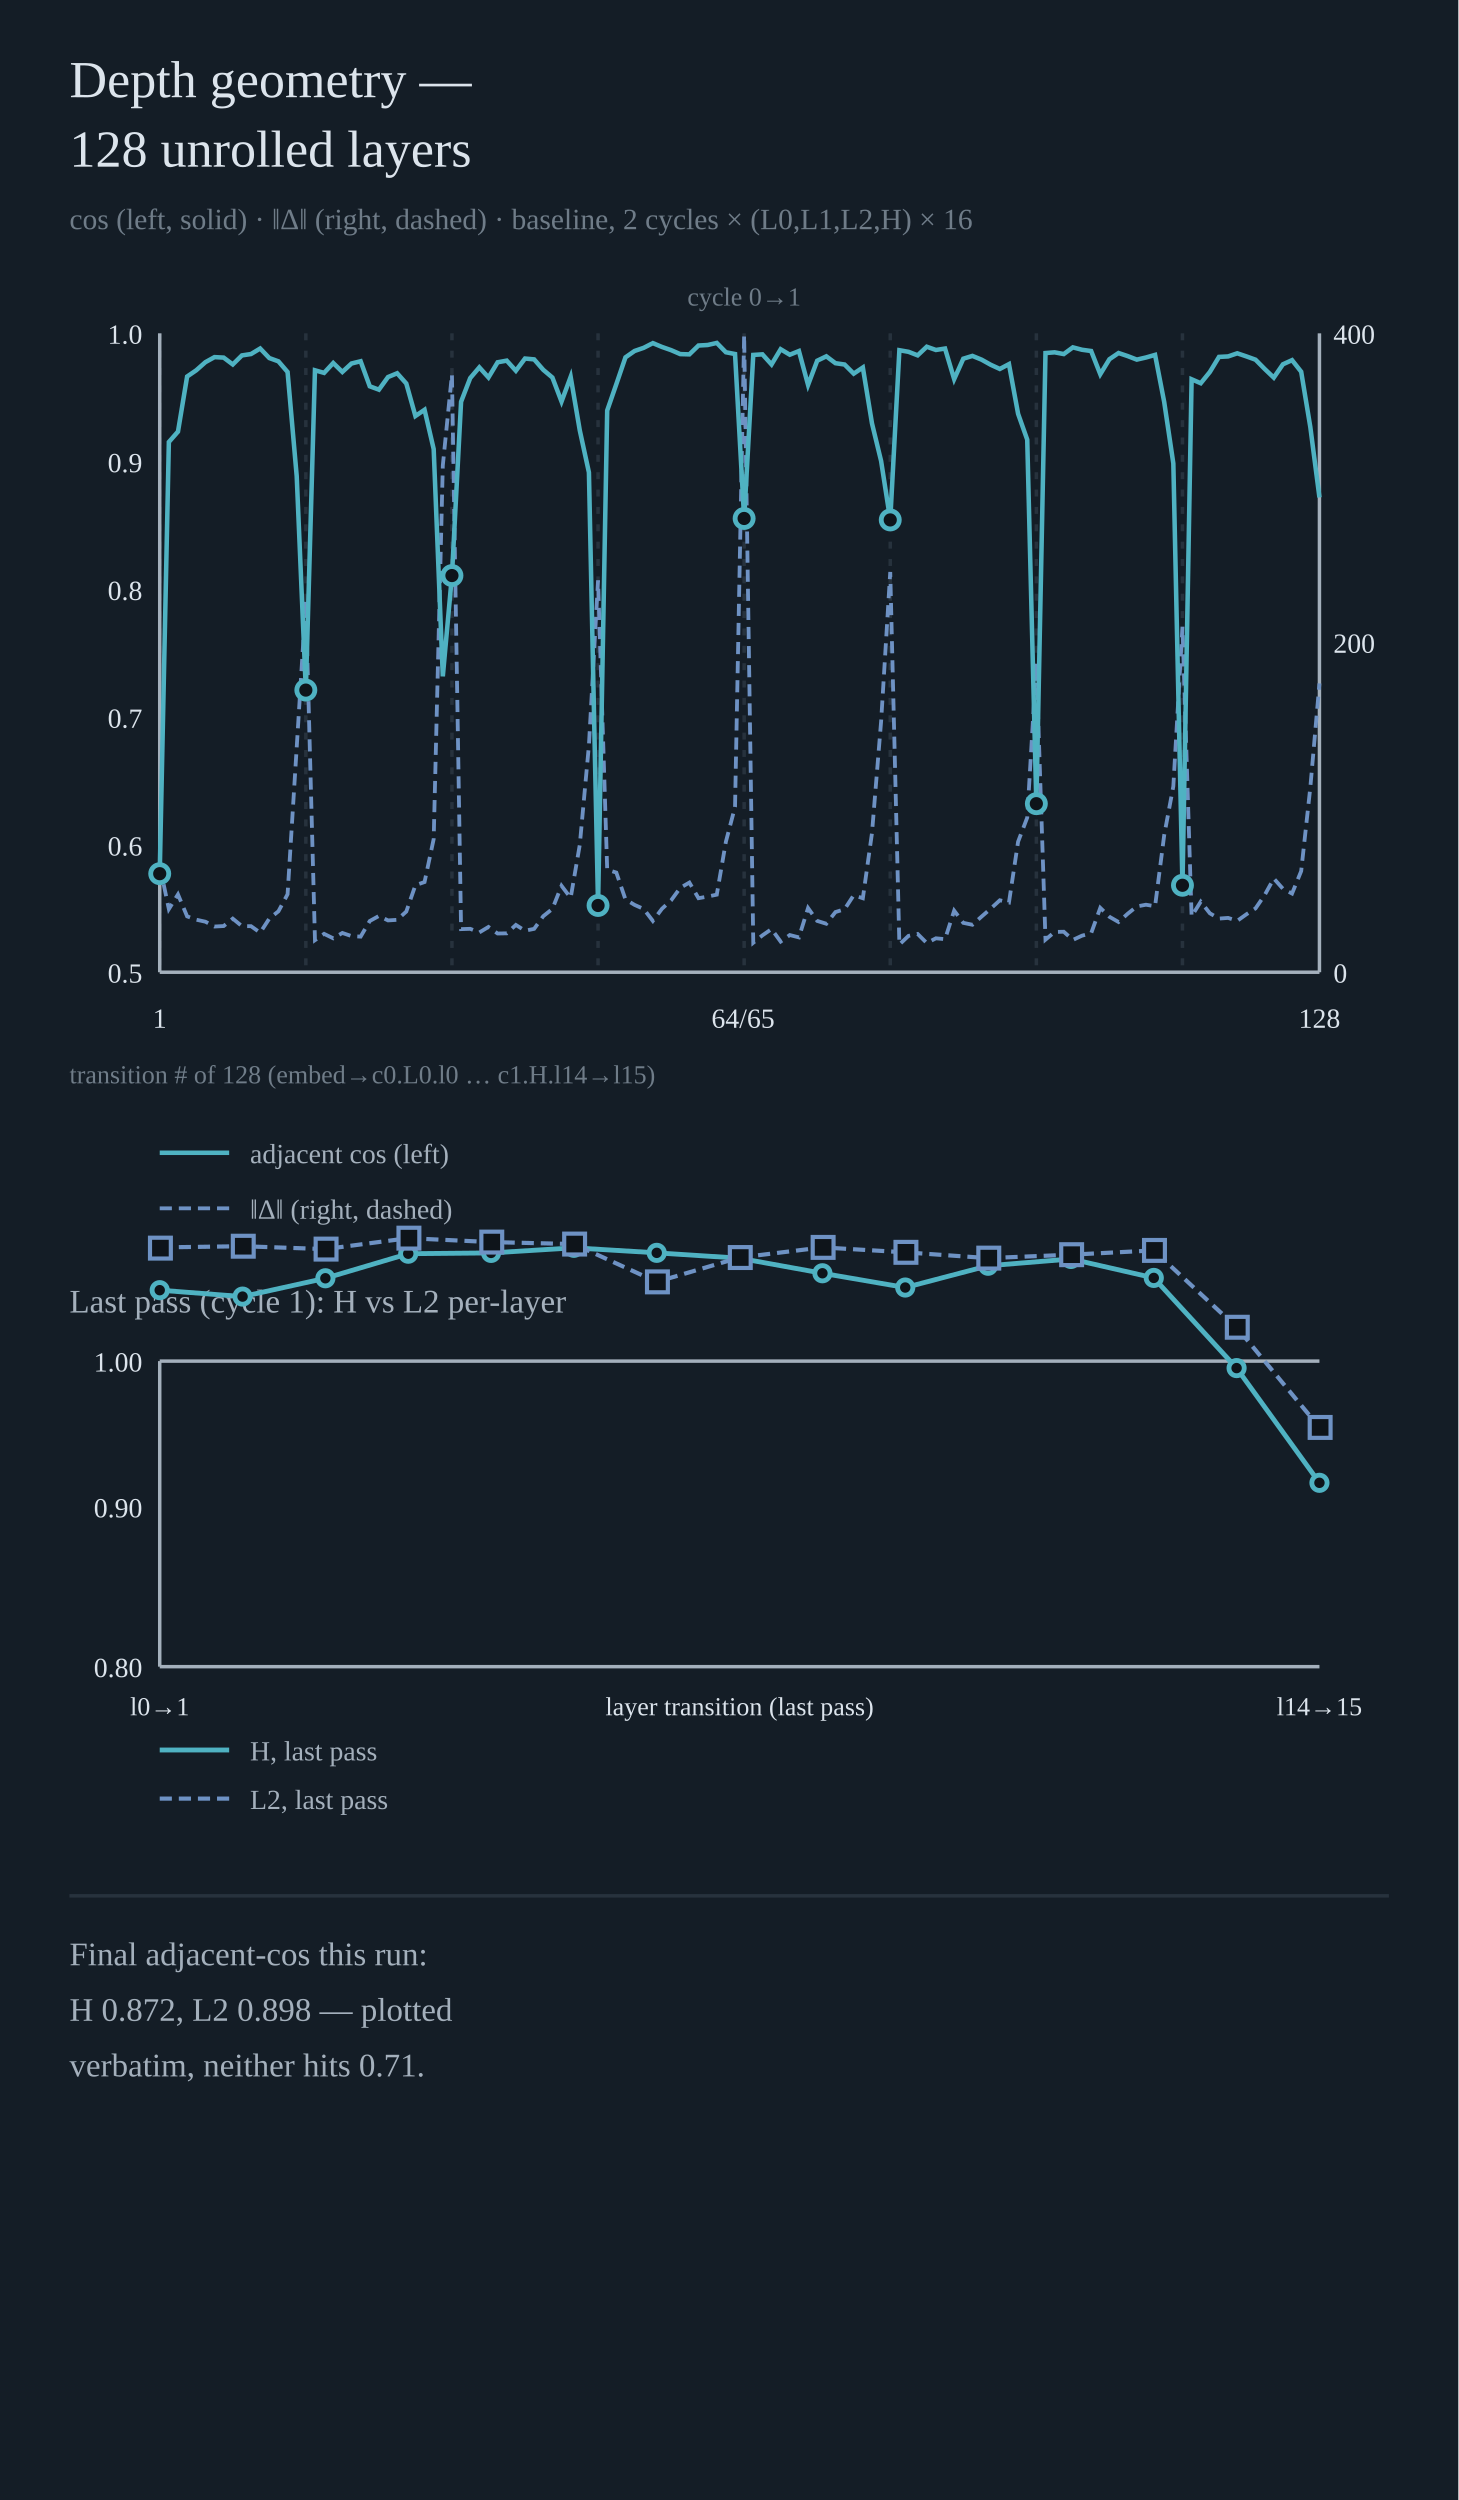
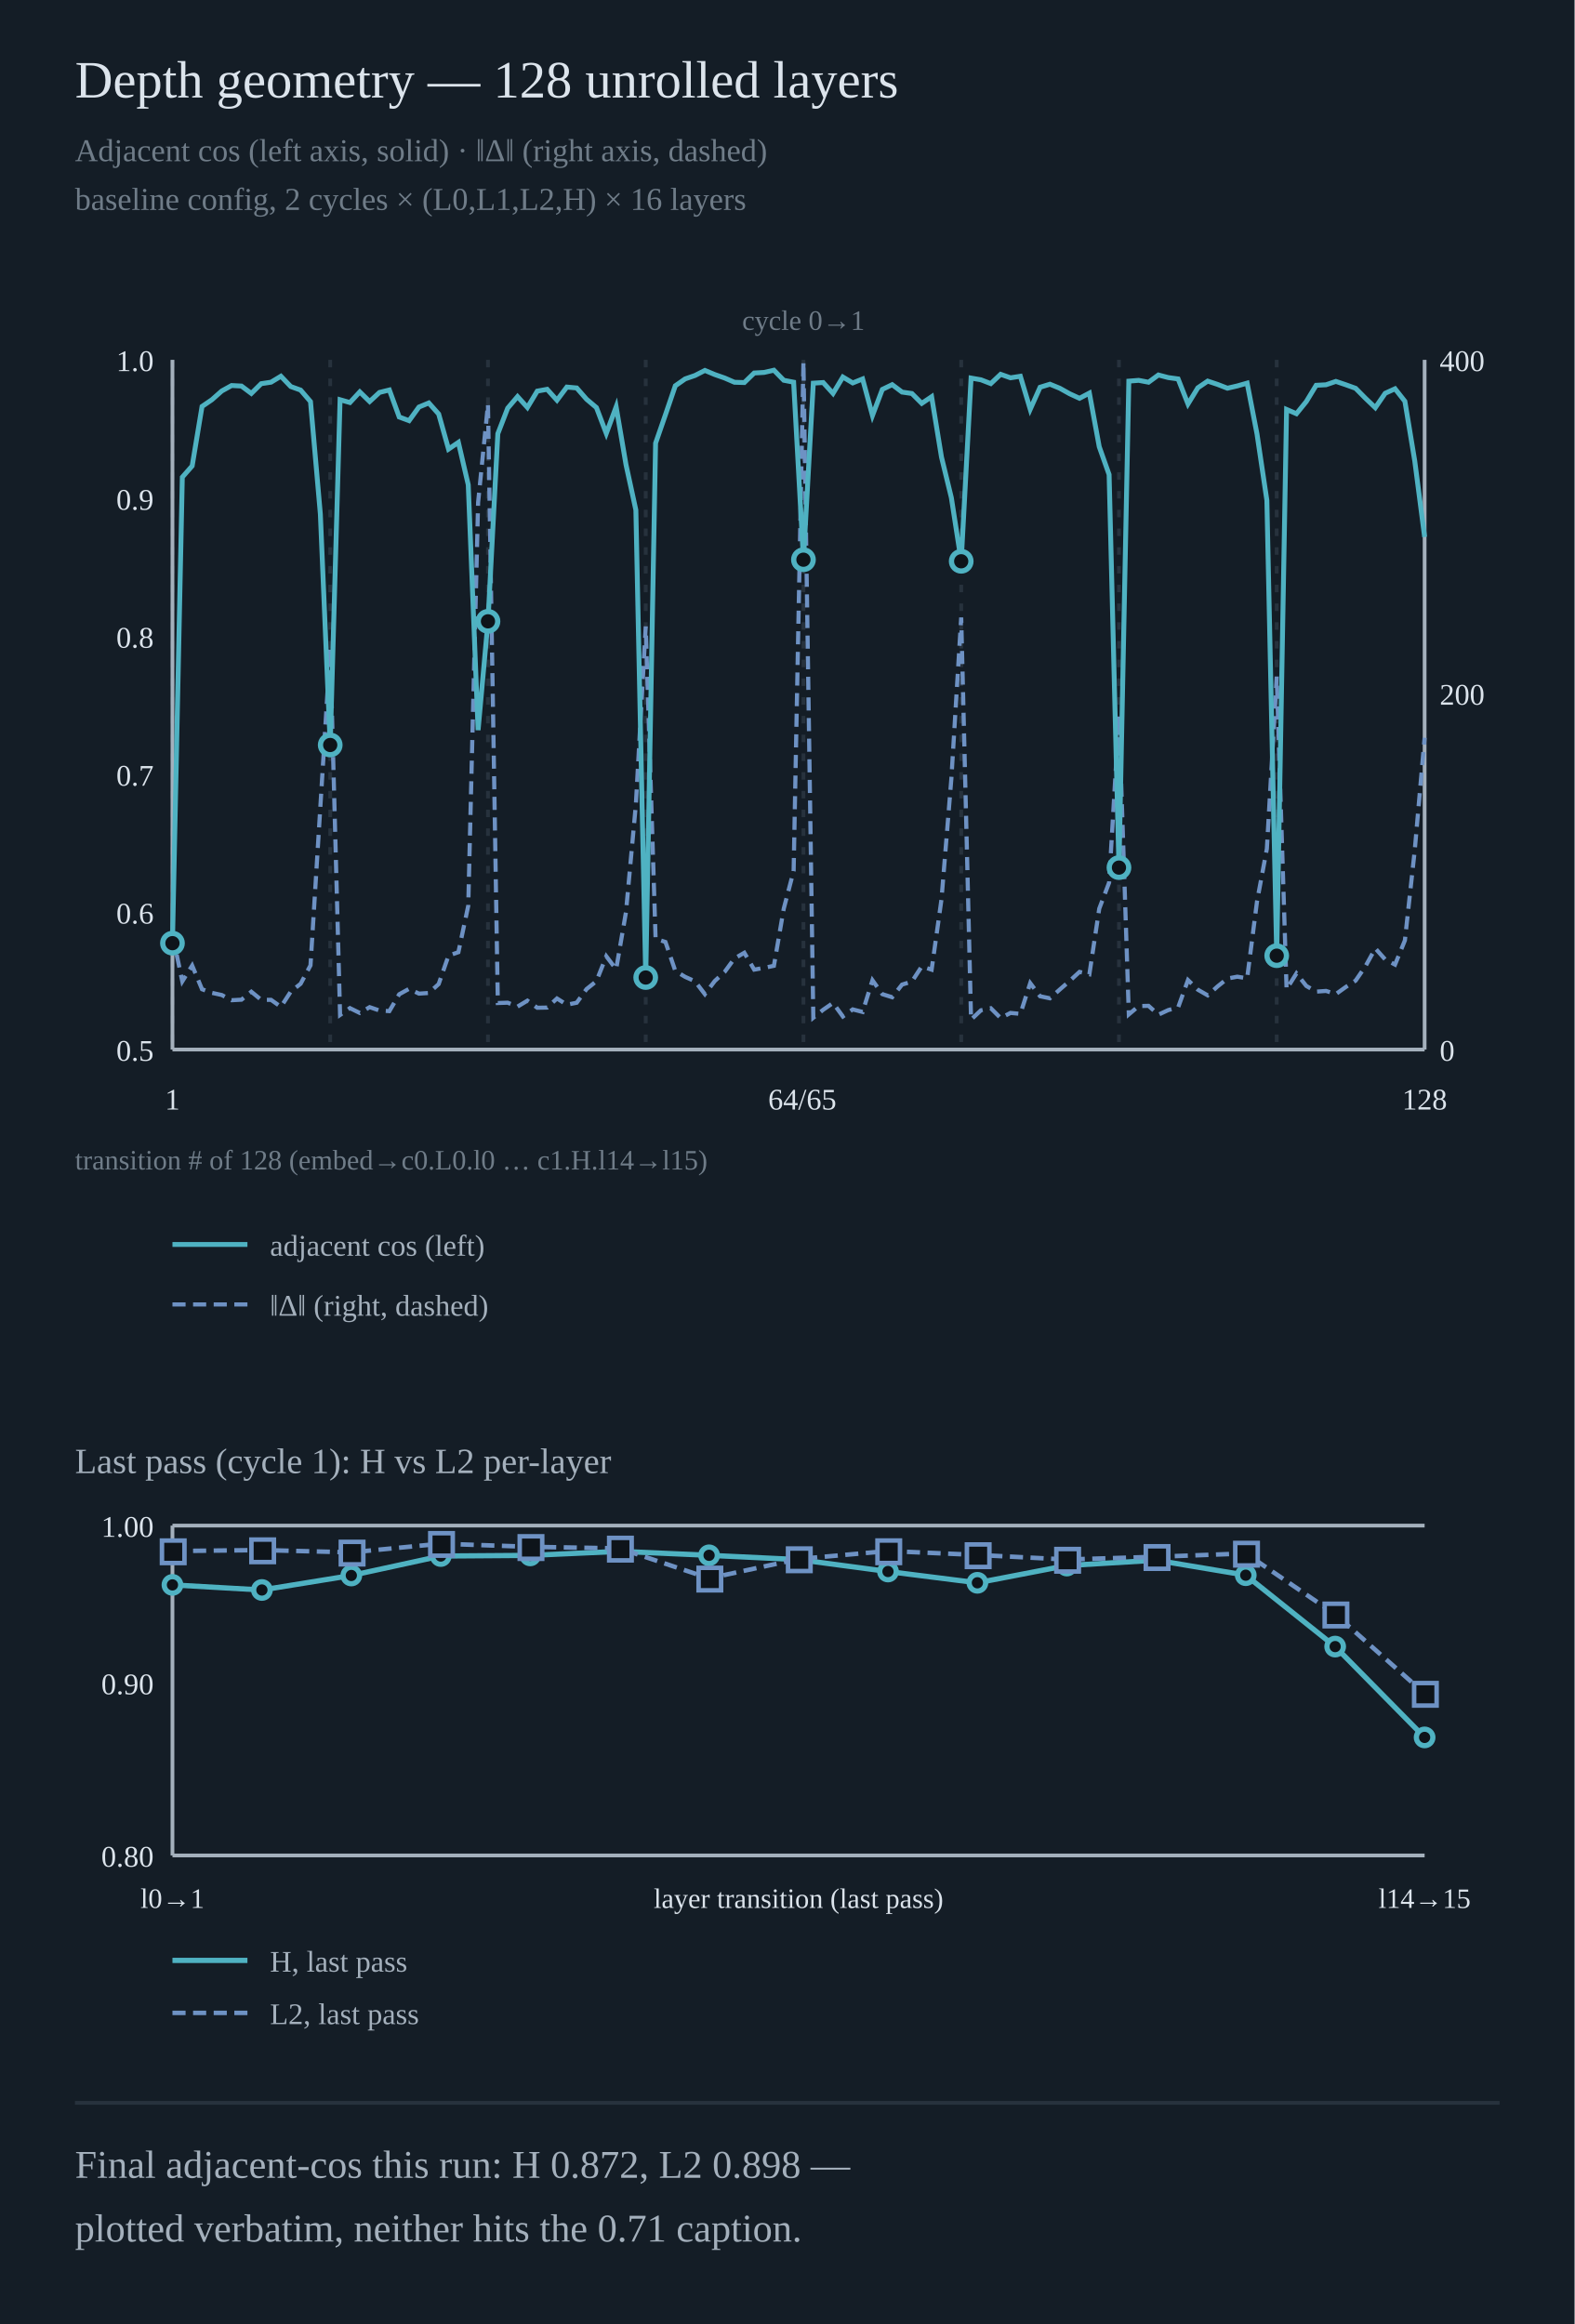
- <svg xmlns="http://www.w3.org/2000/svg" viewBox="0 0 420 720" font-family="var(--font-mono,'JetBrains Mono',ui-monospace,Menlo,monospace)">
+ <svg xmlns="http://www.w3.org/2000/svg" viewBox="0 0 420 620" font-family="var(--font-mono,'JetBrains Mono',ui-monospace,Menlo,monospace)">
  <style>
    .ttl  { font-family: var(--font-serif,'Newsreader',Georgia,serif); }
    text  { fill: var(--ink,#DCE4EC); }
    .mut  { fill: var(--muted,#6F7C88); }
    .ink2 { fill: var(--ink2,#A4B0BC); }
    .cosln{ fill:none; stroke: var(--accent,#4FB2C2); stroke-width:1.3; }
    .dnln { fill:none; stroke: var(--fourth,#6E92C4); stroke-width:1.1; stroke-dasharray:3.5 2; }
    .bnd  { stroke: var(--rule2,#27323D); stroke-width:1; stroke-dasharray:2 3; }
    .axis { stroke: var(--ink2,#A4B0BC); stroke-width:1; }
  </style>
-   <rect x="0" y="0" width="420" height="720" fill="var(--bg2,#141D26)" />
-   <text class="ttl" x="20" y="28" font-size="15">Depth geometry —</text>
-   <text class="ttl" x="20" y="48" font-size="15">128 unrolled layers</text>
-   <text class="mut" x="20" y="66" font-size="8.5">cos (left, solid) · ‖Δ‖ (right, dashed) · baseline, 2 cycles × (L0,L1,L2,H) × 16</text>
+   <rect x="0" y="0" width="420" height="620" fill="var(--bg2,#141D26)" />
+   <text class="ttl" x="20" y="26" font-size="14">Depth geometry — 128 unrolled layers</text>
+   <text class="mut" x="20" y="43" font-size="8.5">Adjacent cos (left axis, solid) · ‖Δ‖ (right axis, dashed)</text>
+   <text class="mut" x="20" y="56" font-size="8.5">baseline config, 2 cycles × (L0,L1,L2,H) × 16 layers</text>
  <g class="bnd">
    <line x1="46.0" y1="96" x2="46.0" y2="280" />
    <line x1="88.08" y1="96" x2="88.08" y2="280" />
    <line x1="130.16" y1="96" x2="130.16" y2="280" />
    <line x1="172.24" y1="96" x2="172.24" y2="280" />
    <line x1="214.31" y1="96" x2="214.31" y2="280" />
    <line x1="256.39" y1="96" x2="256.39" y2="280" />
    <line x1="298.47" y1="96" x2="298.47" y2="280" />
    <line x1="340.55" y1="96" x2="340.55" y2="280" />
  </g>
  <text x="214.31" y="88" text-anchor="middle" class="mut" font-size="7.5">cycle 0→1</text>
  <line x1="46" y1="96" x2="46" y2="280" class="axis" />
  <line x1="380" y1="96" x2="380" y2="280" class="axis" />
  <line x1="46" y1="280" x2="380" y2="280" class="axis" />
  <g class="mut" font-size="8" text-anchor="end">
    <text x="41" y="283">0.5</text>
    <text x="41" y="246.4">0.6</text>
    <text x="41" y="209.6">0.7</text>
    <text x="41" y="172.8">0.8</text>
    <text x="41" y="136">0.9</text>
    <text x="41" y="99">1.0</text>
  </g>
  <g class="mut" font-size="8" text-anchor="start">
    <text x="384" y="283">0</text>
    <text x="384" y="188">200</text>
    <text x="384" y="99">400</text>
  </g>
  <g class="mut" font-size="8" text-anchor="middle">
    <text x="46" y="296">1</text>
    <text x="214" y="296">64/65</text>
    <text x="380" y="296">128</text>
  </g>
  <text x="20" y="312" class="mut" font-size="7.5">transition # of 128 (embed→c0.L0.l0 … c1.H.l14→l15)</text>
  <path class="dnln" d="M46.0,249.3 L48.63,261.81 L51.26,257.59 L53.89,263.91 L56.52,264.87 L59.15,265.45 L61.78,266.84 L64.41,266.7 L67.04,264.57 L69.67,266.73 L72.3,266.74 L74.93,268.61 L77.56,264.55 L80.19,262.45 L82.82,257.54 L85.45,215.28 L88.08,172.88 L90.71,270.77 L93.34,268.95 L95.97,270.24 L98.6,268.69 L101.23,269.59 L103.86,269.75 L106.49,265.25 L109.12,263.8 L111.75,265.08 L114.38,264.91 L117.01,262.53 L119.64,254.94 L122.27,254.03 L124.9,241.65 L127.53,134.06 L130.16,107.83 L132.79,267.59 L135.42,267.5 L138.05,268.54 L140.68,266.96 L143.31,268.85 L145.94,268.8 L148.57,266.38 L151.2,268.04 L153.83,267.51 L156.46,263.86 L159.09,261.76 L161.72,255.11 L164.35,258.59 L166.98,243.29 L169.61,214.62 L172.24,167.12 L174.87,250.46 L177.5,251.3 L180.13,259.02 L182.76,260.61 L185.39,261.79 L188.02,265.23 L190.65,261.72 L193.28,259.3 L195.91,255.7 L198.54,254.18 L201.17,258.68 L203.8,258.21 L206.43,257.66 L209.06,242.4 L211.69,232.38 L214.31,96.49 L216.94,271.51 L219.57,269.39 L222.2,267.57 L224.83,271.18 L227.46,269.29 L230.09,269.97 L232.72,261.51 L235.35,265.22 L237.98,266.04 L240.61,262.67 L243.24,261.86 L245.87,257.82 L248.5,258.69 L251.13,239.92 L253.76,207.78 L256.39,164.73 L259.02,272.03 L261.65,269.53 L264.28,268.97 L266.91,271.6 L269.54,270.23 L272.17,270.48 L274.8,262.27 L277.43,265.78 L280.06,266.33 L282.69,263.98 L285.32,261.69 L287.95,259.28 L290.58,259.91 L293.21,242.41 L295.84,235.47 L298.47,190.88 L301.1,270.62 L303.73,268.4 L306.36,268.34 L308.99,270.7 L311.62,269.47 L314.25,268.78 L316.88,261.46 L319.51,264.03 L322.14,265.54 L324.77,263.16 L327.4,261.06 L330.03,260.56 L332.66,261.0 L335.29,240.5 L337.92,226.45 L340.55,180.5 L343.18,263.9 L345.81,259.69 L348.44,263.03 L351.07,264.55 L353.7,264.36 L356.33,265.2 L358.96,263.32 L361.59,261.62 L364.22,257.79 L366.85,253.01 L369.48,255.96 L372.11,257.34 L374.74,250.88 L377.37,226.79 L380.0,196.82" />
  <path class="cosln" d="M46.0,251.62 L48.63,127.3 L51.26,124.3 L53.89,108.44 L56.52,106.64 L59.15,104.31 L61.78,102.85 L64.41,102.99 L67.04,104.96 L69.67,102.36 L72.3,101.96 L74.93,100.37 L77.56,103.12 L80.19,104.07 L82.82,107.13 L85.45,137.13 L88.08,198.75 L90.71,106.64 L93.34,107.39 L95.97,104.55 L98.6,107.12 L101.23,104.69 L103.86,104.04 L106.49,111.25 L109.12,112.23 L111.75,108.59 L114.38,107.5 L117.01,110.45 L119.64,119.81 L122.27,118.02 L124.9,129.34 L127.53,194.79 L130.16,165.76 L132.79,115.7 L135.42,108.89 L138.05,105.8 L140.68,108.71 L143.31,104.34 L145.94,103.86 L148.57,106.77 L151.2,103.26 L153.83,103.5 L156.46,106.51 L159.09,108.73 L161.72,115.64 L164.35,108.53 L166.98,123.97 L169.61,136.06 L172.24,260.78 L174.87,118.23 L177.5,110.64 L180.13,102.92 L182.76,101.08 L185.39,100.17 L188.02,98.82 L190.65,99.92 L193.28,100.84 L195.91,101.98 L198.54,102.06 L201.17,99.51 L203.8,99.36 L206.43,98.76 L209.06,101.45 L211.69,101.96 L214.31,149.32 L216.94,102.22 L219.57,102.05 L222.2,104.96 L224.83,100.58 L227.46,102.16 L230.09,101.1 L232.72,110.85 L235.35,103.89 L237.98,102.62 L240.61,104.6 L243.24,104.98 L245.87,107.61 L248.5,105.84 L251.13,121.94 L253.76,132.77 L256.39,149.74 L259.02,100.86 L261.65,101.32 L264.28,102.34 L266.91,99.86 L269.54,100.79 L272.17,100.38 L274.8,109.19 L277.43,103.31 L280.06,102.5 L282.69,103.58 L285.32,105.05 L287.95,106.26 L290.58,104.87 L293.21,119.18 L295.84,126.61 L298.47,231.46 L301.1,101.68 L303.73,101.47 L306.36,101.97 L308.99,100.04 L311.62,100.73 L314.25,101.09 L316.88,107.77 L319.51,103.46 L322.14,101.67 L324.77,102.55 L327.4,103.57 L330.03,102.96 L332.66,102.21 L335.29,115.78 L337.92,133.47 L340.55,254.96 L343.18,109.23 L345.81,110.37 L348.44,107.13 L351.07,102.79 L353.7,102.65 L356.33,101.75 L358.96,102.64 L361.59,103.59 L364.22,106.25 L366.85,108.76 L369.48,104.92 L372.11,103.72 L374.74,107.06 L377.37,122.99 L380.0,143.26" />
  <g fill="var(--bg,#0E141A)" stroke="var(--accent,#4FB2C2)" stroke-width="1.4">
    <circle cx="46.0" cy="251.62" r="2.6" />
    <circle cx="88.08" cy="198.75" r="2.6" />
    <circle cx="130.16" cy="165.76" r="2.6" />
    <circle cx="172.24" cy="260.78" r="2.6" />
    <circle cx="214.31" cy="149.32" r="2.6" />
    <circle cx="256.39" cy="149.74" r="2.6" />
    <circle cx="298.47" cy="231.46" r="2.6" />
    <circle cx="340.55" cy="254.96" r="2.6" />
  </g>
  <g font-size="8">
    <line x1="46" y1="332" x2="66" y2="332" class="cosln" />
    <text x="72" y="335" class="ink2">adjacent cos (left)</text>
  </g>
  <g font-size="8">
    <line x1="46" y1="348" x2="66" y2="348" class="dnln" />
    <text x="72" y="351" class="ink2">‖Δ‖ (right, dashed)</text>
  </g>
-   <text x="20" y="378" class="ink2" font-size="9.5">Last pass (cycle 1): H vs L2 per-layer</text>
-   <line x1="46" y1="392" x2="380" y2="392" class="axis" />
-   <line x1="46" y1="392" x2="46" y2="480" class="axis" />
-   <line x1="46" y1="480" x2="380" y2="480" class="axis" />
+   <text x="20" y="393" class="ink2" font-size="9.5">Last pass (cycle 1): H vs L2 per-layer</text>
+   <line x1="46" y1="407" x2="380" y2="407" class="axis" />
+   <line x1="46" y1="407" x2="46" y2="495" class="axis" />
+   <line x1="46" y1="495" x2="380" y2="495" class="axis" />
  <g class="mut" font-size="8" text-anchor="end">
-     <text x="41" y="483">0.80</text>
-     <text x="41" y="437">0.90</text>
-     <text x="41" y="395">1.00</text>
+     <text x="41" y="498">0.80</text>
+     <text x="41" y="452">0.90</text>
+     <text x="41" y="410">1.00</text>
  </g>
  <g class="mut" font-size="7.5" text-anchor="middle">
-     <text x="46" y="494">l0→1</text>
-     <text x="213" y="494">layer transition (last pass)</text>
-     <text x="380" y="494">l14→15</text>
+     <text x="46" y="509">l0→1</text>
+     <text x="213" y="509">layer transition (last pass)</text>
+     <text x="380" y="509">l14→15</text>
  </g>
-   <path fill="none" stroke="var(--accent,#4FB2C2)" stroke-width="1.4" d="M46.0,371.57 L69.86,373.42 L93.71,368.14 L117.57,361.07 L141.43,360.84 L165.29,359.37 L189.14,360.82 L213.0,362.37 L236.86,366.7 L260.71,370.81 L284.57,364.54 L308.43,362.58 L332.29,368.04 L356.14,394.01 L380.0,427.05" />
-   <path fill="none" stroke="var(--fourth,#6E92C4)" stroke-width="1.2" stroke-dasharray="3.5 2" d="M46.0,359.26 L69.86,358.91 L93.71,359.74 L117.57,356.59 L141.43,357.72 L165.29,358.29 L189.14,369.18 L213.0,362.17 L236.86,359.25 L260.71,360.67 L284.57,362.34 L308.43,361.35 L332.29,360.12 L356.14,382.25 L380.0,411.1" />
+   <path fill="none" stroke="var(--accent,#4FB2C2)" stroke-width="1.4" d="M46.0,422.82 L69.86,424.18 L93.71,420.31 L117.57,415.12 L141.43,414.95 L165.29,413.87 L189.14,414.93 L213.0,416.07 L236.86,419.25 L260.71,422.26 L284.57,417.66 L308.43,416.23 L332.29,420.23 L356.14,439.28 L380.0,463.51" />
+   <path fill="none" stroke="var(--fourth,#6E92C4)" stroke-width="1.2" stroke-dasharray="3.5 2" d="M46.0,413.79 L69.86,413.53 L93.71,414.14 L117.57,411.83 L141.43,412.66 L165.29,413.08 L189.14,421.07 L213.0,415.92 L236.86,413.78 L260.71,414.83 L284.57,416.05 L308.43,415.32 L332.29,414.43 L356.14,430.65 L380.0,451.81" />
  <g fill="var(--bg,#0E141A)" stroke="var(--accent,#4FB2C2)" stroke-width="1.4">
-     <circle cx="46.0" cy="371.57" r="2.2" />
-     <circle cx="69.86" cy="373.42" r="2.2" />
-     <circle cx="93.71" cy="368.14" r="2.2" />
-     <circle cx="117.57" cy="361.07" r="2.2" />
-     <circle cx="141.43" cy="360.84" r="2.2" />
-     <circle cx="165.29" cy="359.37" r="2.2" />
-     <circle cx="189.14" cy="360.82" r="2.2" />
-     <circle cx="213.0" cy="362.37" r="2.2" />
-     <circle cx="236.86" cy="366.7" r="2.2" />
-     <circle cx="260.71" cy="370.81" r="2.2" />
-     <circle cx="284.57" cy="364.54" r="2.2" />
-     <circle cx="308.43" cy="362.58" r="2.2" />
-     <circle cx="332.29" cy="368.04" r="2.2" />
-     <circle cx="356.14" cy="394.01" r="2.2" />
-     <circle cx="380.0" cy="427.05" r="2.2" />
+     <circle cx="46.0" cy="422.82" r="2.2" />
+     <circle cx="69.86" cy="424.18" r="2.2" />
+     <circle cx="93.71" cy="420.31" r="2.2" />
+     <circle cx="117.57" cy="415.12" r="2.2" />
+     <circle cx="141.43" cy="414.95" r="2.2" />
+     <circle cx="165.29" cy="413.87" r="2.2" />
+     <circle cx="189.14" cy="414.93" r="2.2" />
+     <circle cx="213.0" cy="416.07" r="2.2" />
+     <circle cx="236.86" cy="419.25" r="2.2" />
+     <circle cx="260.71" cy="422.26" r="2.2" />
+     <circle cx="284.57" cy="417.66" r="2.2" />
+     <circle cx="308.43" cy="416.23" r="2.2" />
+     <circle cx="332.29" cy="420.23" r="2.2" />
+     <circle cx="356.14" cy="439.28" r="2.2" />
+     <circle cx="380.0" cy="463.51" r="2.2" />
  </g>
  <g fill="var(--bg,#0E141A)" stroke="var(--fourth,#6E92C4)" stroke-width="1.2">
-     <rect x="43.2" y="356.46" width="6" height="6" />
-     <rect x="67.06" y="355.91" width="6" height="6" />
-     <rect x="90.91" y="356.74" width="6" height="6" />
-     <rect x="114.77" y="353.59" width="6" height="6" />
-     <rect x="138.63" y="354.72" width="6" height="6" />
-     <rect x="162.49" y="355.29" width="6" height="6" />
-     <rect x="186.34" y="366.18" width="6" height="6" />
-     <rect x="210.2" y="359.17" width="6" height="6" />
-     <rect x="234.06" y="356.25" width="6" height="6" />
-     <rect x="257.91" y="357.67" width="6" height="6" />
-     <rect x="281.77" y="359.34" width="6" height="6" />
-     <rect x="305.63" y="358.35" width="6" height="6" />
-     <rect x="329.49" y="357.12" width="6" height="6" />
-     <rect x="353.34" y="379.25" width="6" height="6" />
-     <rect x="377.2" y="408.1" width="6" height="6" />
+     <rect x="43.2" y="410.99" width="6" height="6" />
+     <rect x="67.06" y="410.73" width="6" height="6" />
+     <rect x="90.91" y="411.34" width="6" height="6" />
+     <rect x="114.77" y="409.03" width="6" height="6" />
+     <rect x="138.63" y="409.86" width="6" height="6" />
+     <rect x="162.49" y="410.28" width="6" height="6" />
+     <rect x="186.34" y="418.27" width="6" height="6" />
+     <rect x="210.2" y="413.12" width="6" height="6" />
+     <rect x="234.06" y="410.98" width="6" height="6" />
+     <rect x="257.91" y="412.03" width="6" height="6" />
+     <rect x="281.77" y="413.25" width="6" height="6" />
+     <rect x="305.63" y="412.52" width="6" height="6" />
+     <rect x="329.49" y="411.63" width="6" height="6" />
+     <rect x="353.34" y="427.85" width="6" height="6" />
+     <rect x="377.2" y="449.01" width="6" height="6" />
  </g>
  <g font-size="8">
-     <line x1="46" y1="504" x2="66" y2="504" stroke="var(--accent,#4FB2C2)" stroke-width="1.4" />
-     <text x="72" y="507" class="ink2">H, last pass</text>
-     <line x1="46" y1="518" x2="66" y2="518" stroke="var(--fourth,#6E92C4)" stroke-width="1.2" stroke-dasharray="3.5 2" />
-     <text x="72" y="521" class="ink2">L2, last pass</text>
+     <line x1="46" y1="523" x2="66" y2="523" stroke="var(--accent,#4FB2C2)" stroke-width="1.4" />
+     <text x="72" y="526" class="ink2">H, last pass</text>
+     <line x1="46" y1="537" x2="66" y2="537" stroke="var(--fourth,#6E92C4)" stroke-width="1.2" stroke-dasharray="3.5 2" />
+     <text x="72" y="540" class="ink2">L2, last pass</text>
  </g>
-   <line x1="20" y1="546" x2="400" y2="546" class="mut" stroke="var(--rule2,#27323D)" stroke-width="1" />
-   <text x="20" y="566" class="ink2" font-size="9.5">Final adjacent-cos this run:</text>
-   <text x="20" y="582" class="ink2" font-size="9.5">H 0.872, L2 0.898 — plotted</text>
-   <text x="20" y="598" class="ink2" font-size="9.5">verbatim, neither hits 0.71.</text>
+   <line x1="20" y1="561" x2="400" y2="561" class="mut" stroke="var(--rule2,#27323D)" stroke-width="1" />
+   <text x="20" y="581" class="ink2" font-size="10.5">Final adjacent-cos this run: H 0.872, L2 0.898 —</text>
+   <text x="20" y="598" class="ink2" font-size="10.5">plotted verbatim, neither hits the 0.71 caption.</text>
</svg>
